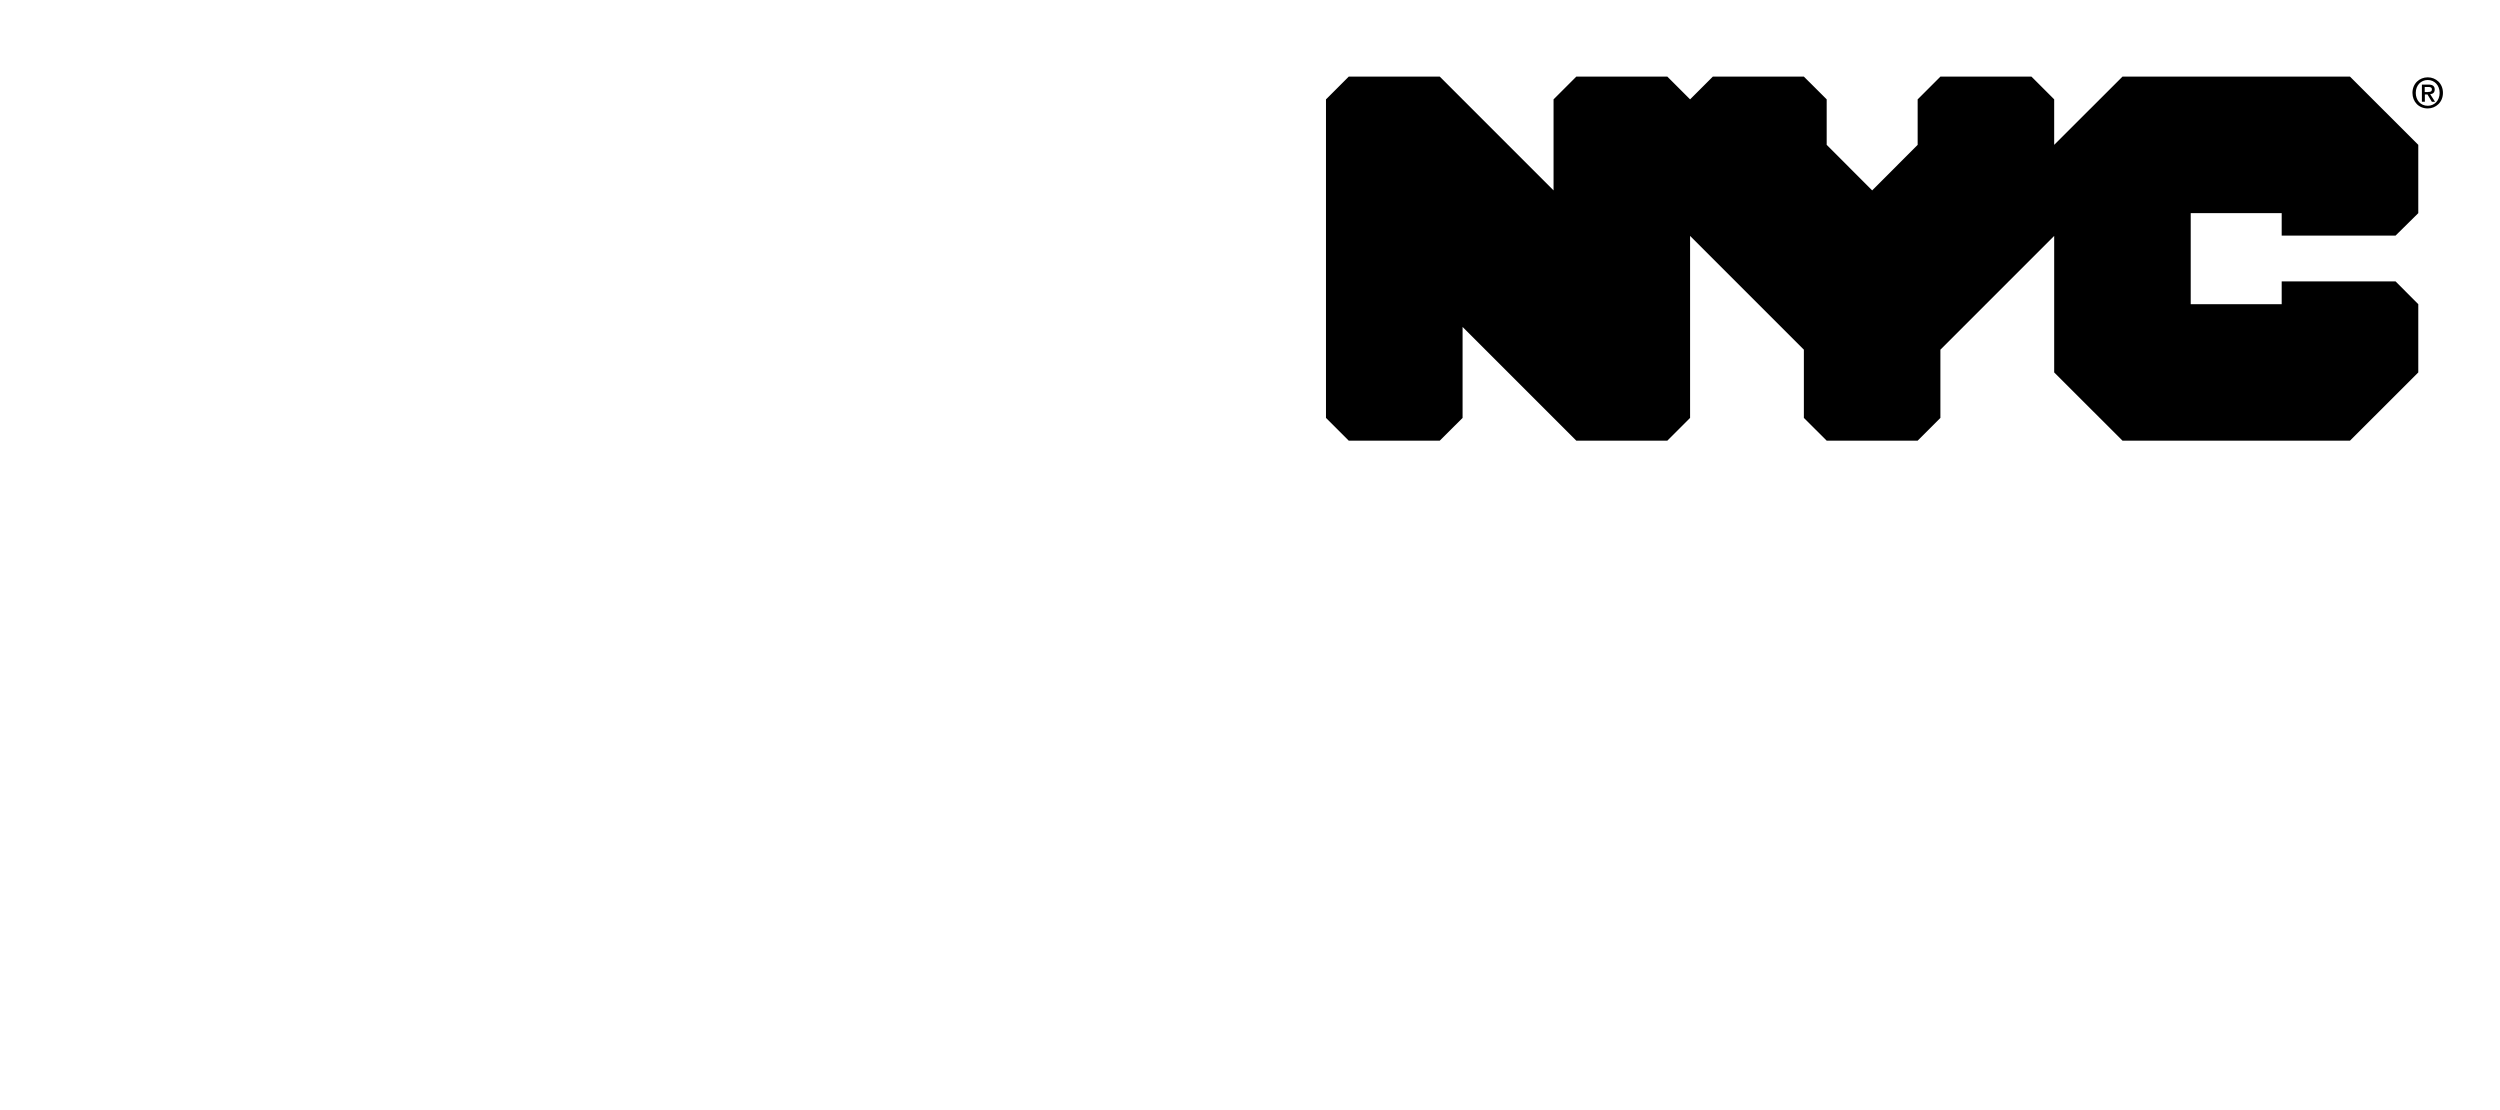
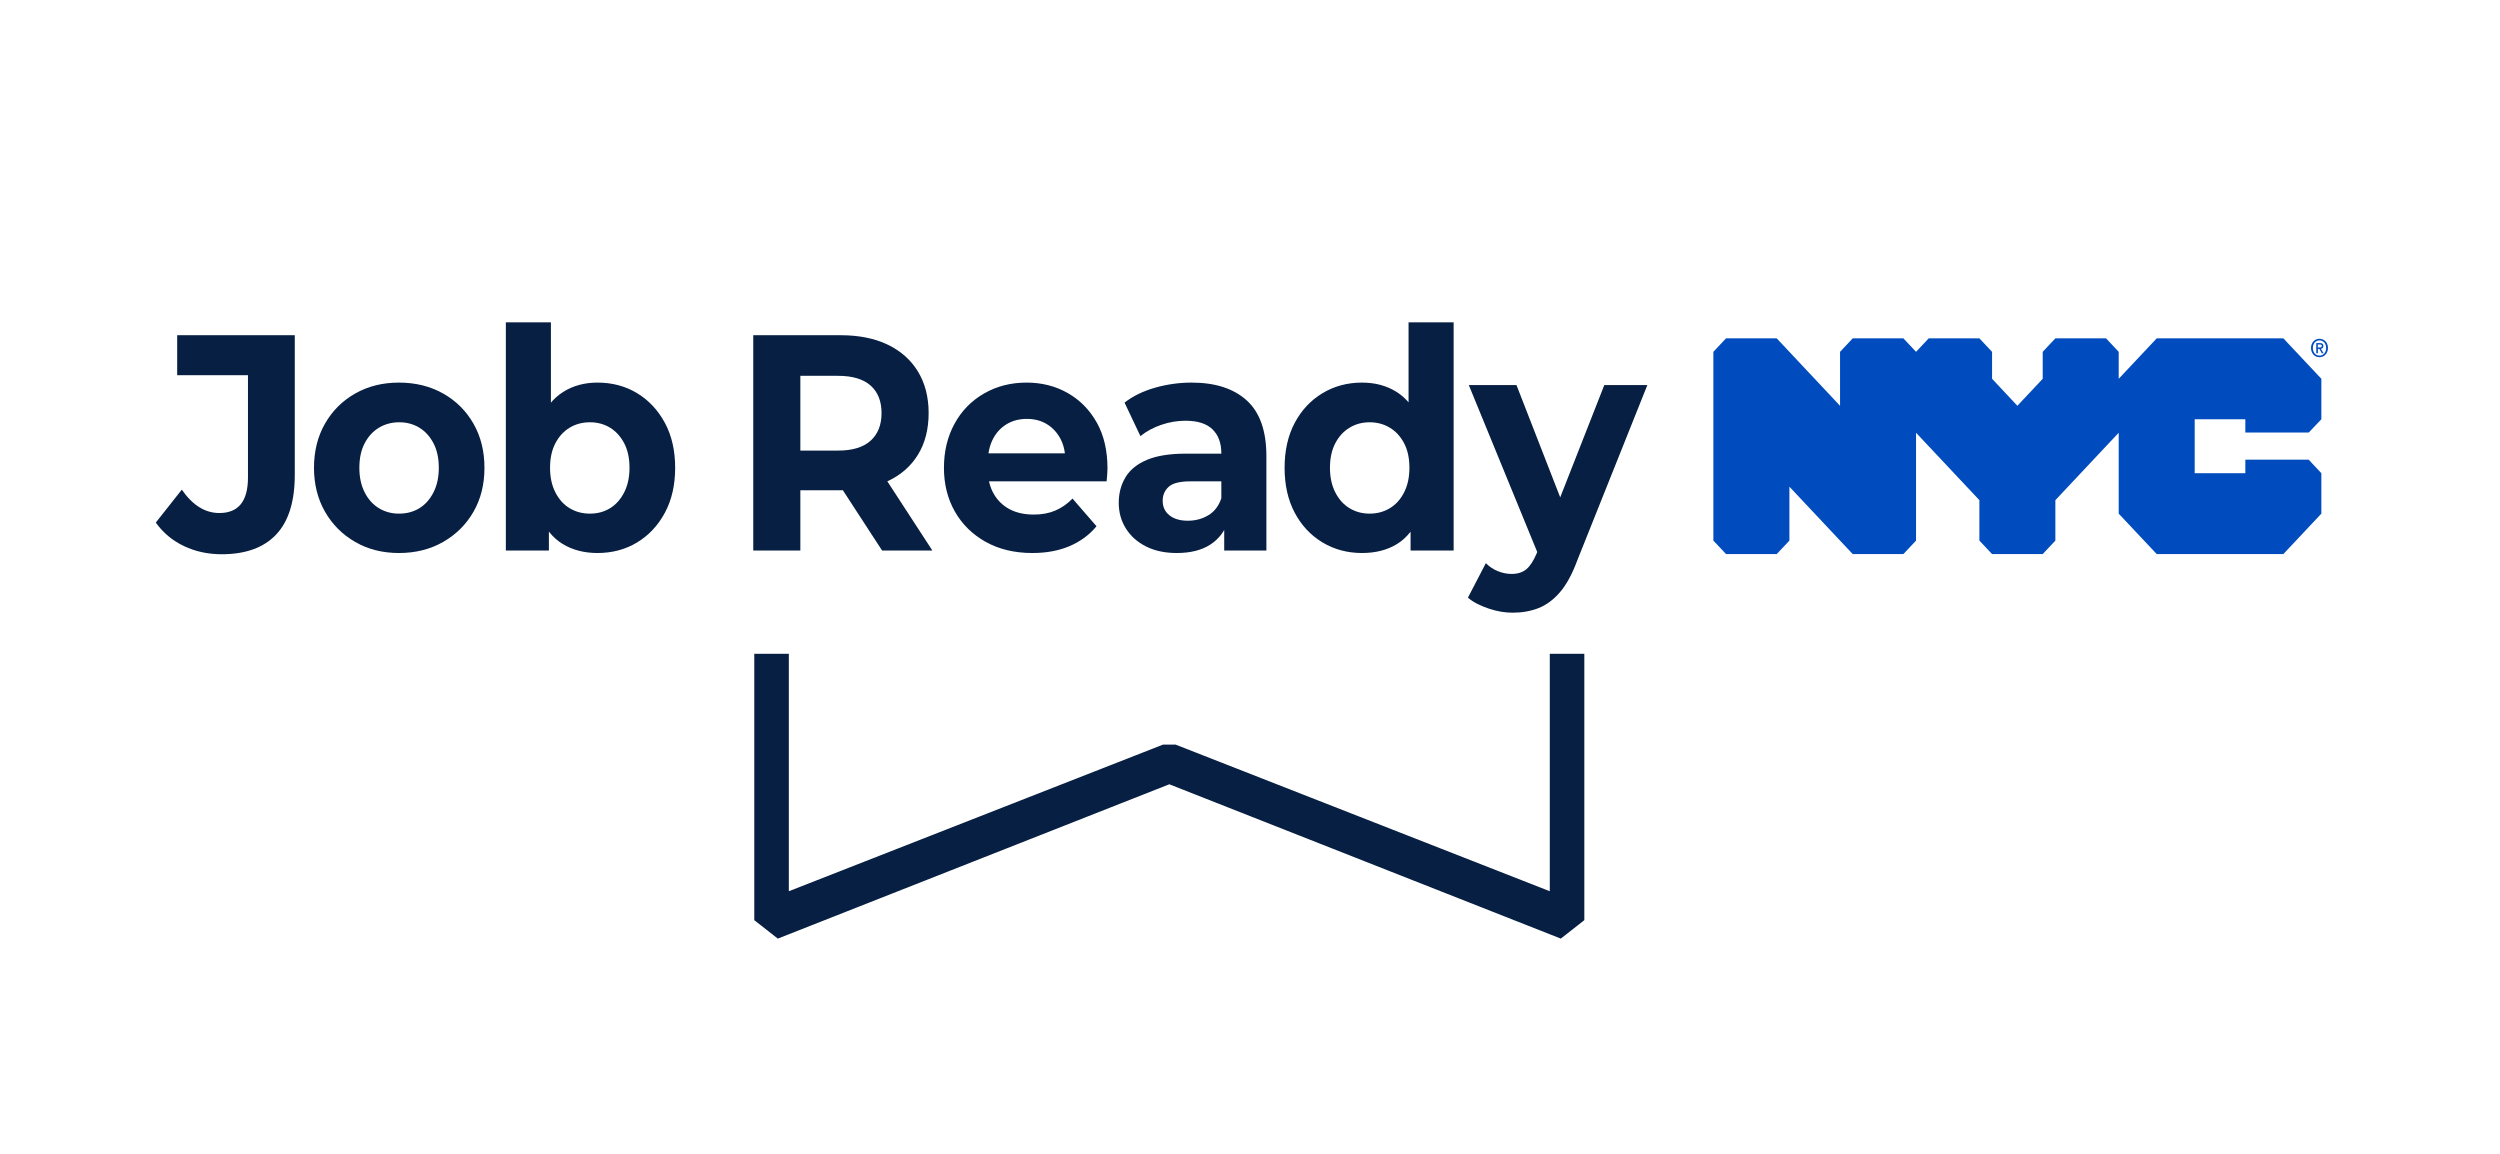
- <svg xmlns="http://www.w3.org/2000/svg" fill="none" id="Layer_1" viewBox="0 0 1759.565 781">
-   <path d="m96.052,322.348c-17.297,0-33.19-3.231-47.678-9.682-14.494-6.451-26.368-15.767-35.622-27.949l32.882-39.093c6.816,9.259,14.186,16.201,22.104,20.825,7.912,4.63,16.378,6.942,25.392,6.942,24.113,0,36.17-14.003,36.17-42.016v-121.662H39.788v-47.496h148.698v165.87c0,31.666-7.855,55.294-23.565,70.878-15.71,15.59-38.671,23.383-68.869,23.383Z" />
-   <path d="m320.19,320.886c-20.705,0-39.155-4.384-55.35-13.153-16.201-8.768-28.926-20.762-38.18-35.987-9.259-15.219-13.883-32.573-13.883-52.063,0-19.729,4.624-37.203,13.883-52.428,9.254-15.219,21.978-27.156,38.18-35.804,16.195-8.643,34.646-12.97,55.35-12.97,20.945,0,39.578,4.327,55.899,12.97,16.315,8.649,29.102,20.585,38.362,35.804,9.254,15.225,13.884,32.699,13.884,52.428s-4.63,37.146-13.884,52.245c-9.26,15.105-22.047,27.036-38.362,35.805-16.321,8.768-34.954,13.153-55.899,13.153Zm0-46.765c9.739,0,18.325-2.129,25.758-6.394,7.427-4.259,13.393-10.532,17.902-18.816,4.504-8.277,6.759-18.022,6.759-29.228,0-11.446-2.255-21.191-6.759-29.228-4.51-8.038-10.475-14.186-17.902-18.45-7.433-4.259-15.893-6.394-25.392-6.394s-18.028,2.135-25.575,6.394c-7.553,4.264-13.581,10.413-18.085,18.45-4.51,8.038-6.759,17.782-6.759,29.228,0,11.206,2.249,20.951,6.759,29.228,4.504,8.283,10.532,14.557,18.085,18.816,7.546,4.264,15.95,6.394,25.209,6.394Z" />
-   <path d="m455.374,317.963V46.872h56.995v114.355l-3.654,58.091,1.096,58.456v40.189h-54.438Zm115.817,2.923c-16.806,0-31.483-3.591-44.025-10.778-12.547-7.181-22.104-18.325-28.68-33.43-6.577-15.099-9.864-34.098-9.864-56.995,0-23.137,3.471-42.135,10.412-56.995,6.942-14.854,16.623-25.94,29.045-33.247,12.422-7.307,26.791-10.961,43.112-10.961,18.753,0,35.496,4.202,50.236,12.605,14.734,8.403,26.425,20.157,35.074,35.257,8.643,15.105,12.97,32.882,12.97,53.342s-4.327,38.242-12.97,53.342c-8.649,15.105-20.34,26.853-35.074,35.257-14.74,8.403-31.483,12.605-50.236,12.605Zm-9.499-46.765c9.499,0,17.959-2.129,25.392-6.394,7.427-4.259,13.393-10.532,17.902-18.816,4.504-8.277,6.759-18.022,6.759-29.228,0-11.446-2.255-21.191-6.759-29.228-4.51-8.038-10.475-14.186-17.902-18.45-7.433-4.259-15.893-6.394-25.392-6.394s-18.028,2.135-25.575,6.394c-7.553,4.264-13.581,10.413-18.085,18.45-4.51,8.038-6.759,17.782-6.759,29.228,0,11.206,2.249,20.951,6.759,29.228,4.504,8.283,10.532,14.557,18.085,18.816,7.546,4.264,16.075,6.394,25.575,6.394Z" />
-   <path fill="currentColor" d="m1686.043,165.83l16.007-15.809v-48.071l-48.071-48.022h-160.122l-48.071,48.022v-32.014l-16.007-16.007h-64.078l-16.007,16.007v32.014l-32.014,32.064-32.014-32.064v-32.014l-16.057-16.007h-64.078l-16.007,16.007-16.007-16.007h-64.079l-16.007,16.007v64.079l-80.086-80.086h-64.078l-16.007,16.007v224.2l16.007,16.007h64.078l16.057-16.007v-64.029l80.036,80.036h64.079l16.007-16.007v-128.107l80.086,80.086v48.022l16.057,16.007h64.029l16.007-16.007v-48.022l80.086-80.086v96.093l48.071,48.022h160.122l48.071-48.022v-48.022l-16.007-16.057h-80.135v16.057h-64.029v-64.078h64.029v15.809h80.135Z" />
-   <path fill="currentColor" d="m1708.804,64.731c1.536,0,2.825-.149,2.825-1.883,0-1.487-1.437-1.635-2.627-1.635h-2.428v3.568h2.23v-.05Zm-2.23,6.889h-1.982v-12.092h4.609c2.924,0,4.411,1.041,4.411,3.469,0,2.23-1.338,3.073-3.172,3.32l3.42,5.352h-2.23l-3.122-5.204h-1.834v5.204l-.099-.05Zm2.131-15.313c-4.758,0-8.425,3.717-8.425,9.069,0,5.005,3.221,9.069,8.425,9.069,4.708,0,8.375-3.667,8.375-9.069s-3.667-9.069-8.375-9.069Zm0,20.021c-6.294,0-10.754-4.708-10.754-10.952,0-6.591,4.956-10.952,10.754-10.952s10.704,4.361,10.704,10.952c0,6.542-4.956,10.952-10.704,10.952Z" />
-   <path d="m774.73,322.437c-17.25,0-33.815-2.062-49.688-6.188-15.879-4.125-28.441-9.31-37.688-15.562l19.5-42c9.246,5.754,20.186,10.441,32.812,14.062,12.621,3.627,25.061,5.438,37.312,5.438,13.5,0,23.062-1.623,28.688-4.875,5.625-3.246,8.438-7.746,8.438-13.5,0-4.746-2.191-8.309-6.562-10.688-4.377-2.373-10.19-4.184-17.438-5.438-7.254-1.248-15.188-2.496-23.812-3.75-8.625-1.248-17.314-2.936-26.062-5.062-8.754-2.121-16.752-5.309-24-9.562-7.254-4.248-13.066-9.996-17.438-17.25-4.377-7.248-6.562-16.623-6.562-28.125,0-12.75,3.686-24,11.062-33.75,7.371-9.75,18.059-17.438,32.062-23.062,13.998-5.625,30.75-8.438,50.25-8.438,13.746,0,27.75,1.5,42,4.5s26.121,7.377,35.625,13.125l-19.5,41.625c-9.75-5.748-19.564-9.685-29.438-11.812-9.879-2.121-19.441-3.188-28.688-3.188-13.002,0-22.5,1.752-28.5,5.25-6,3.504-9,8.004-9,13.5,0,5.004,2.186,8.754,6.562,11.25,4.371,2.502,10.184,4.5,17.438,6,7.248,1.5,15.188,2.812,23.812,3.938s17.309,2.812,26.062,5.062c8.748,2.25,16.688,5.438,23.812,9.562s12.938,9.75,17.438,16.875,6.75,16.441,6.75,27.938c0,12.504-3.75,23.566-11.25,33.188-7.5,9.627-18.316,17.191-32.438,22.688-14.127,5.496-31.312,8.25-51.562,8.25Z" />
-   <polygon points="1384.336 760.922 893.581 570.388 402.825 760.922 373.327 740.732 373.327 427.648 416.645 427.648 416.645 709.088 885.742 526.962 901.421 526.962 1370.516 709.088 1370.516 427.648 1413.834 427.648 1413.834 740.732 1384.336 760.922" />
+ <svg xmlns="http://www.w3.org/2000/svg" width="156" height="72" viewBox="0 0 156 72" fill="none">
+   <g id="logo">
+     <path id="Vector" d="M13.833 34.585C12.979 34.585 12.195 34.415 11.48 34.076C10.764 33.737 10.178 33.248 9.722 32.608L11.345 30.554C11.681 31.04 12.044 31.405 12.435 31.648C12.826 31.891 13.243 32.013 13.688 32.013C14.878 32.013 15.473 31.277 15.473 29.805V23.413H11.056V20.918H18.394V29.633C18.394 31.296 18.006 32.538 17.231 33.356C16.456 34.175 15.323 34.585 13.833 34.585Z" fill="#071F42" />
+     <path id="Vector_2" d="M24.893 34.508C23.872 34.508 22.961 34.278 22.162 33.817C21.363 33.356 20.735 32.726 20.278 31.927C19.821 31.127 19.593 30.215 19.593 29.191C19.593 28.155 19.821 27.237 20.278 26.437C20.735 25.637 21.363 25.01 22.162 24.556C22.961 24.102 23.872 23.874 24.893 23.874C25.927 23.874 26.847 24.102 27.652 24.556C28.457 25.01 29.088 25.637 29.545 26.437C30.002 27.237 30.23 28.155 30.23 29.191C30.23 30.228 30.002 31.143 29.545 31.936C29.088 32.73 28.457 33.356 27.652 33.817C26.847 34.278 25.927 34.508 24.893 34.508ZM24.893 32.051C25.374 32.051 25.798 31.939 26.165 31.715C26.531 31.492 26.826 31.162 27.048 30.727C27.27 30.292 27.382 29.78 27.382 29.191C27.382 28.59 27.27 28.078 27.048 27.656C26.826 27.233 26.531 26.91 26.165 26.686C25.798 26.463 25.38 26.35 24.912 26.35C24.443 26.35 24.022 26.463 23.649 26.686C23.277 26.91 22.979 27.233 22.757 27.656C22.535 28.078 22.424 28.59 22.424 29.191C22.424 29.78 22.535 30.292 22.757 30.727C22.979 31.162 23.277 31.492 23.649 31.715C24.022 31.939 24.437 32.051 24.893 32.051Z" fill="#071F42" />
+     <path id="Vector_3" d="M31.565 34.355V20.112H34.377V26.12L34.197 29.172L34.251 32.243V34.355H31.565ZM37.28 34.508C36.451 34.508 35.726 34.319 35.108 33.942C34.488 33.565 34.017 32.979 33.692 32.186C33.368 31.392 33.205 30.394 33.205 29.191C33.205 27.976 33.377 26.977 33.719 26.197C34.062 25.416 34.539 24.834 35.153 24.45C35.766 24.066 36.475 23.874 37.28 23.874C38.206 23.874 39.032 24.095 39.759 24.537C40.486 24.978 41.063 25.596 41.49 26.389C41.916 27.182 42.13 28.116 42.13 29.191C42.13 30.266 41.916 31.2 41.49 31.994C41.063 32.787 40.486 33.404 39.759 33.846C39.032 34.287 38.206 34.508 37.28 34.508ZM36.811 32.051C37.28 32.051 37.697 31.939 38.064 31.715C38.431 31.492 38.725 31.162 38.948 30.727C39.17 30.292 39.281 29.78 39.281 29.191C39.281 28.59 39.17 28.078 38.948 27.656C38.725 27.233 38.431 26.91 38.064 26.686C37.697 26.462 37.28 26.35 36.811 26.35C36.343 26.35 35.922 26.462 35.549 26.686C35.176 26.91 34.879 27.233 34.657 27.656C34.434 28.078 34.323 28.59 34.323 29.191C34.323 29.78 34.434 30.292 34.657 30.727C34.879 31.162 35.176 31.492 35.549 31.715C35.922 31.939 36.343 32.051 36.811 32.051Z" fill="#071F42" />
+     <path id="Vector_4" d="M47.003 34.355V20.918H52.466C53.596 20.918 54.569 21.113 55.387 21.504C56.204 21.894 56.835 22.454 57.28 23.183C57.724 23.913 57.947 24.776 57.947 25.774C57.947 26.785 57.724 27.653 57.28 28.375C56.835 29.099 56.204 29.649 55.387 30.026C54.569 30.404 53.596 30.592 52.466 30.592H48.607L49.942 29.249V34.355H47.003ZM49.942 29.594L48.607 28.116H52.303C53.193 28.116 53.866 27.912 54.323 27.502C54.779 27.093 55.008 26.517 55.008 25.774C55.008 25.032 54.779 24.46 54.323 24.057C53.866 23.654 53.193 23.452 52.303 23.452H48.607L49.942 21.974V29.594ZM55.044 34.355L51.871 29.479H55.008L58.181 34.355H55.044Z" fill="#071F42" />
+     <path id="Vector_5" d="M64.419 34.508C63.313 34.508 62.346 34.278 61.516 33.817C60.687 33.356 60.044 32.726 59.587 31.926C59.13 31.127 58.902 30.215 58.902 29.191C58.902 28.167 59.121 27.252 59.56 26.446C59.999 25.64 60.612 25.01 61.399 24.556C62.186 24.102 63.073 23.874 64.059 23.874C65.008 23.874 65.864 24.092 66.628 24.527C67.391 24.962 67.995 25.576 68.44 26.369C68.884 27.163 69.107 28.116 69.107 29.23C69.107 29.345 69.101 29.476 69.089 29.623C69.077 29.77 69.065 29.908 69.053 30.036H61.174V28.289H67.574L66.475 28.807C66.486 28.27 66.39 27.803 66.186 27.406C65.982 27.009 65.699 26.699 65.339 26.475C64.978 26.251 64.557 26.139 64.077 26.139C63.596 26.139 63.172 26.251 62.806 26.475C62.439 26.699 62.153 27.012 61.949 27.416C61.745 27.819 61.643 28.296 61.643 28.846V29.306C61.643 29.882 61.763 30.381 62.003 30.803C62.243 31.226 62.574 31.549 62.995 31.773C63.415 31.997 63.92 32.109 64.509 32.109C65.014 32.109 65.462 32.026 65.853 31.859C66.243 31.693 66.601 31.444 66.925 31.111L68.422 32.838C67.977 33.376 67.418 33.788 66.745 34.076C66.072 34.364 65.296 34.508 64.419 34.508Z" fill="#071F42" />
+     <path id="Vector_6" d="M73.434 34.508C72.689 34.508 72.046 34.37 71.505 34.095C70.964 33.82 70.546 33.446 70.252 32.972C69.957 32.499 69.81 31.968 69.81 31.379C69.81 30.778 69.951 30.244 70.234 29.776C70.516 29.31 70.964 28.948 71.577 28.692C72.19 28.436 72.995 28.308 73.993 28.308H76.553V30.036H74.282C73.62 30.036 73.166 30.151 72.92 30.381C72.674 30.611 72.551 30.899 72.551 31.245C72.551 31.629 72.692 31.933 72.974 32.157C73.257 32.381 73.638 32.493 74.119 32.493C74.6 32.493 75.03 32.377 75.408 32.147C75.787 31.917 76.054 31.565 76.211 31.091L76.644 32.493C76.439 33.133 76.067 33.628 75.526 33.98C74.985 34.332 74.287 34.508 73.434 34.508ZM76.391 34.355V32.339L76.211 31.898V28.289C76.211 27.649 76.027 27.15 75.661 26.792C75.294 26.434 74.732 26.254 73.975 26.254C73.458 26.254 72.95 26.341 72.452 26.513C71.953 26.686 71.523 26.92 71.162 27.214L70.171 25.122C70.7 24.712 71.337 24.402 72.082 24.191C72.827 23.98 73.584 23.874 74.354 23.874C75.832 23.874 76.98 24.245 77.797 24.987C78.615 25.73 79.023 26.888 79.023 28.462V34.355H76.391Z" fill="#071F42" />
+     <path id="Vector_7" d="M84.991 34.508C84.078 34.508 83.254 34.287 82.521 33.846C81.788 33.404 81.211 32.787 80.79 31.994C80.369 31.2 80.159 30.266 80.159 29.191C80.159 28.116 80.369 27.182 80.79 26.389C81.211 25.596 81.788 24.978 82.521 24.537C83.254 24.095 84.078 23.874 84.991 23.874C85.808 23.874 86.524 24.066 87.137 24.45C87.75 24.834 88.224 25.416 88.561 26.197C88.897 26.977 89.066 27.976 89.066 29.191C89.066 30.394 88.904 31.392 88.579 32.186C88.254 32.979 87.789 33.565 87.182 33.942C86.575 34.319 85.844 34.508 84.991 34.508ZM85.46 32.051C85.929 32.051 86.349 31.939 86.722 31.715C87.094 31.492 87.392 31.162 87.615 30.727C87.837 30.292 87.948 29.78 87.948 29.191C87.948 28.59 87.837 28.078 87.615 27.656C87.392 27.233 87.094 26.91 86.722 26.686C86.349 26.462 85.929 26.35 85.46 26.35C85.003 26.35 84.588 26.462 84.216 26.686C83.843 26.91 83.546 27.233 83.323 27.656C83.101 28.078 82.99 28.59 82.99 29.191C82.99 29.78 83.101 30.292 83.323 30.727C83.546 31.162 83.843 31.492 84.216 31.715C84.588 31.939 85.003 32.051 85.46 32.051ZM88.02 34.355V32.243L88.074 29.172L87.894 26.12V20.112H90.707V34.355H88.02Z" fill="#071F42" />
+     <path id="Vector_8" d="M94.393 38.232C93.9 38.232 93.408 38.148 92.915 37.982C92.422 37.816 91.923 37.586 91.599 37.291L92.717 35.142C92.933 35.359 93.182 35.525 93.465 35.641C93.747 35.756 94.033 35.813 94.321 35.813C94.706 35.813 95.015 35.714 95.25 35.516C95.484 35.317 95.697 34.988 95.89 34.527L96.395 33.26L96.611 32.934L100.109 24.028H102.795L98.414 34.988C98.101 35.833 97.744 36.488 97.341 36.955C96.938 37.422 96.494 37.752 96.007 37.944C95.52 38.136 94.982 38.232 94.393 38.232ZM96.052 34.758L91.653 24.028H94.628L97.999 32.684L96.052 34.758Z" fill="#071F42" />
+     <path id="Vector_9" d="M144.063 26.992L144.853 26.162V23.636L142.481 21.113H134.579L132.207 23.636V21.954L131.417 21.113H128.255L127.465 21.954V23.636L125.885 25.321L124.305 23.636V21.954L123.513 21.113H120.351L119.561 21.954L118.771 21.113H115.609L114.819 21.954V25.321L110.866 21.113H107.704L106.914 21.954V33.733L107.704 34.574H110.866L111.659 33.733V30.369L115.609 34.574H118.771L119.561 33.733V27.003L123.513 31.21V33.733L124.305 34.574H127.465L128.255 33.733V31.21L132.207 27.003V32.051L134.579 34.574H142.481L144.853 32.051V29.528L144.063 28.685H140.109V29.528H136.949V26.162H140.109V26.992L144.063 26.992Z" fill="#004CBE" />
+     <path id="Vector_10" d="M144.742 21.681C144.818 21.681 144.882 21.673 144.882 21.582C144.882 21.504 144.811 21.496 144.752 21.496H144.632V21.683H144.742V21.681ZM144.632 22.043H144.535V21.407H144.762C144.906 21.407 144.98 21.462 144.98 21.59C144.98 21.707 144.914 21.751 144.823 21.764L144.992 22.045H144.882L144.728 21.772H144.637V22.045L144.632 22.043ZM144.738 21.238C144.503 21.238 144.322 21.433 144.322 21.715C144.322 21.978 144.481 22.191 144.738 22.191C144.97 22.191 145.151 21.998 145.151 21.715C145.151 21.431 144.97 21.238 144.738 21.238ZM144.738 22.29C144.427 22.29 144.207 22.043 144.207 21.715C144.207 21.368 144.451 21.139 144.738 21.139C145.024 21.139 145.266 21.368 145.266 21.715C145.266 22.058 145.021 22.29 144.738 22.29Z" fill="#004CBE" />
+     <path id="Vector_11" d="M97.394 58.569L72.965 48.939L48.535 58.569L47.067 57.418V40.798H49.223V55.613L72.574 46.463H73.355L96.706 55.613V40.798H98.862V57.418L97.394 58.569Z" fill="#071F42" />
+   </g>
</svg>
